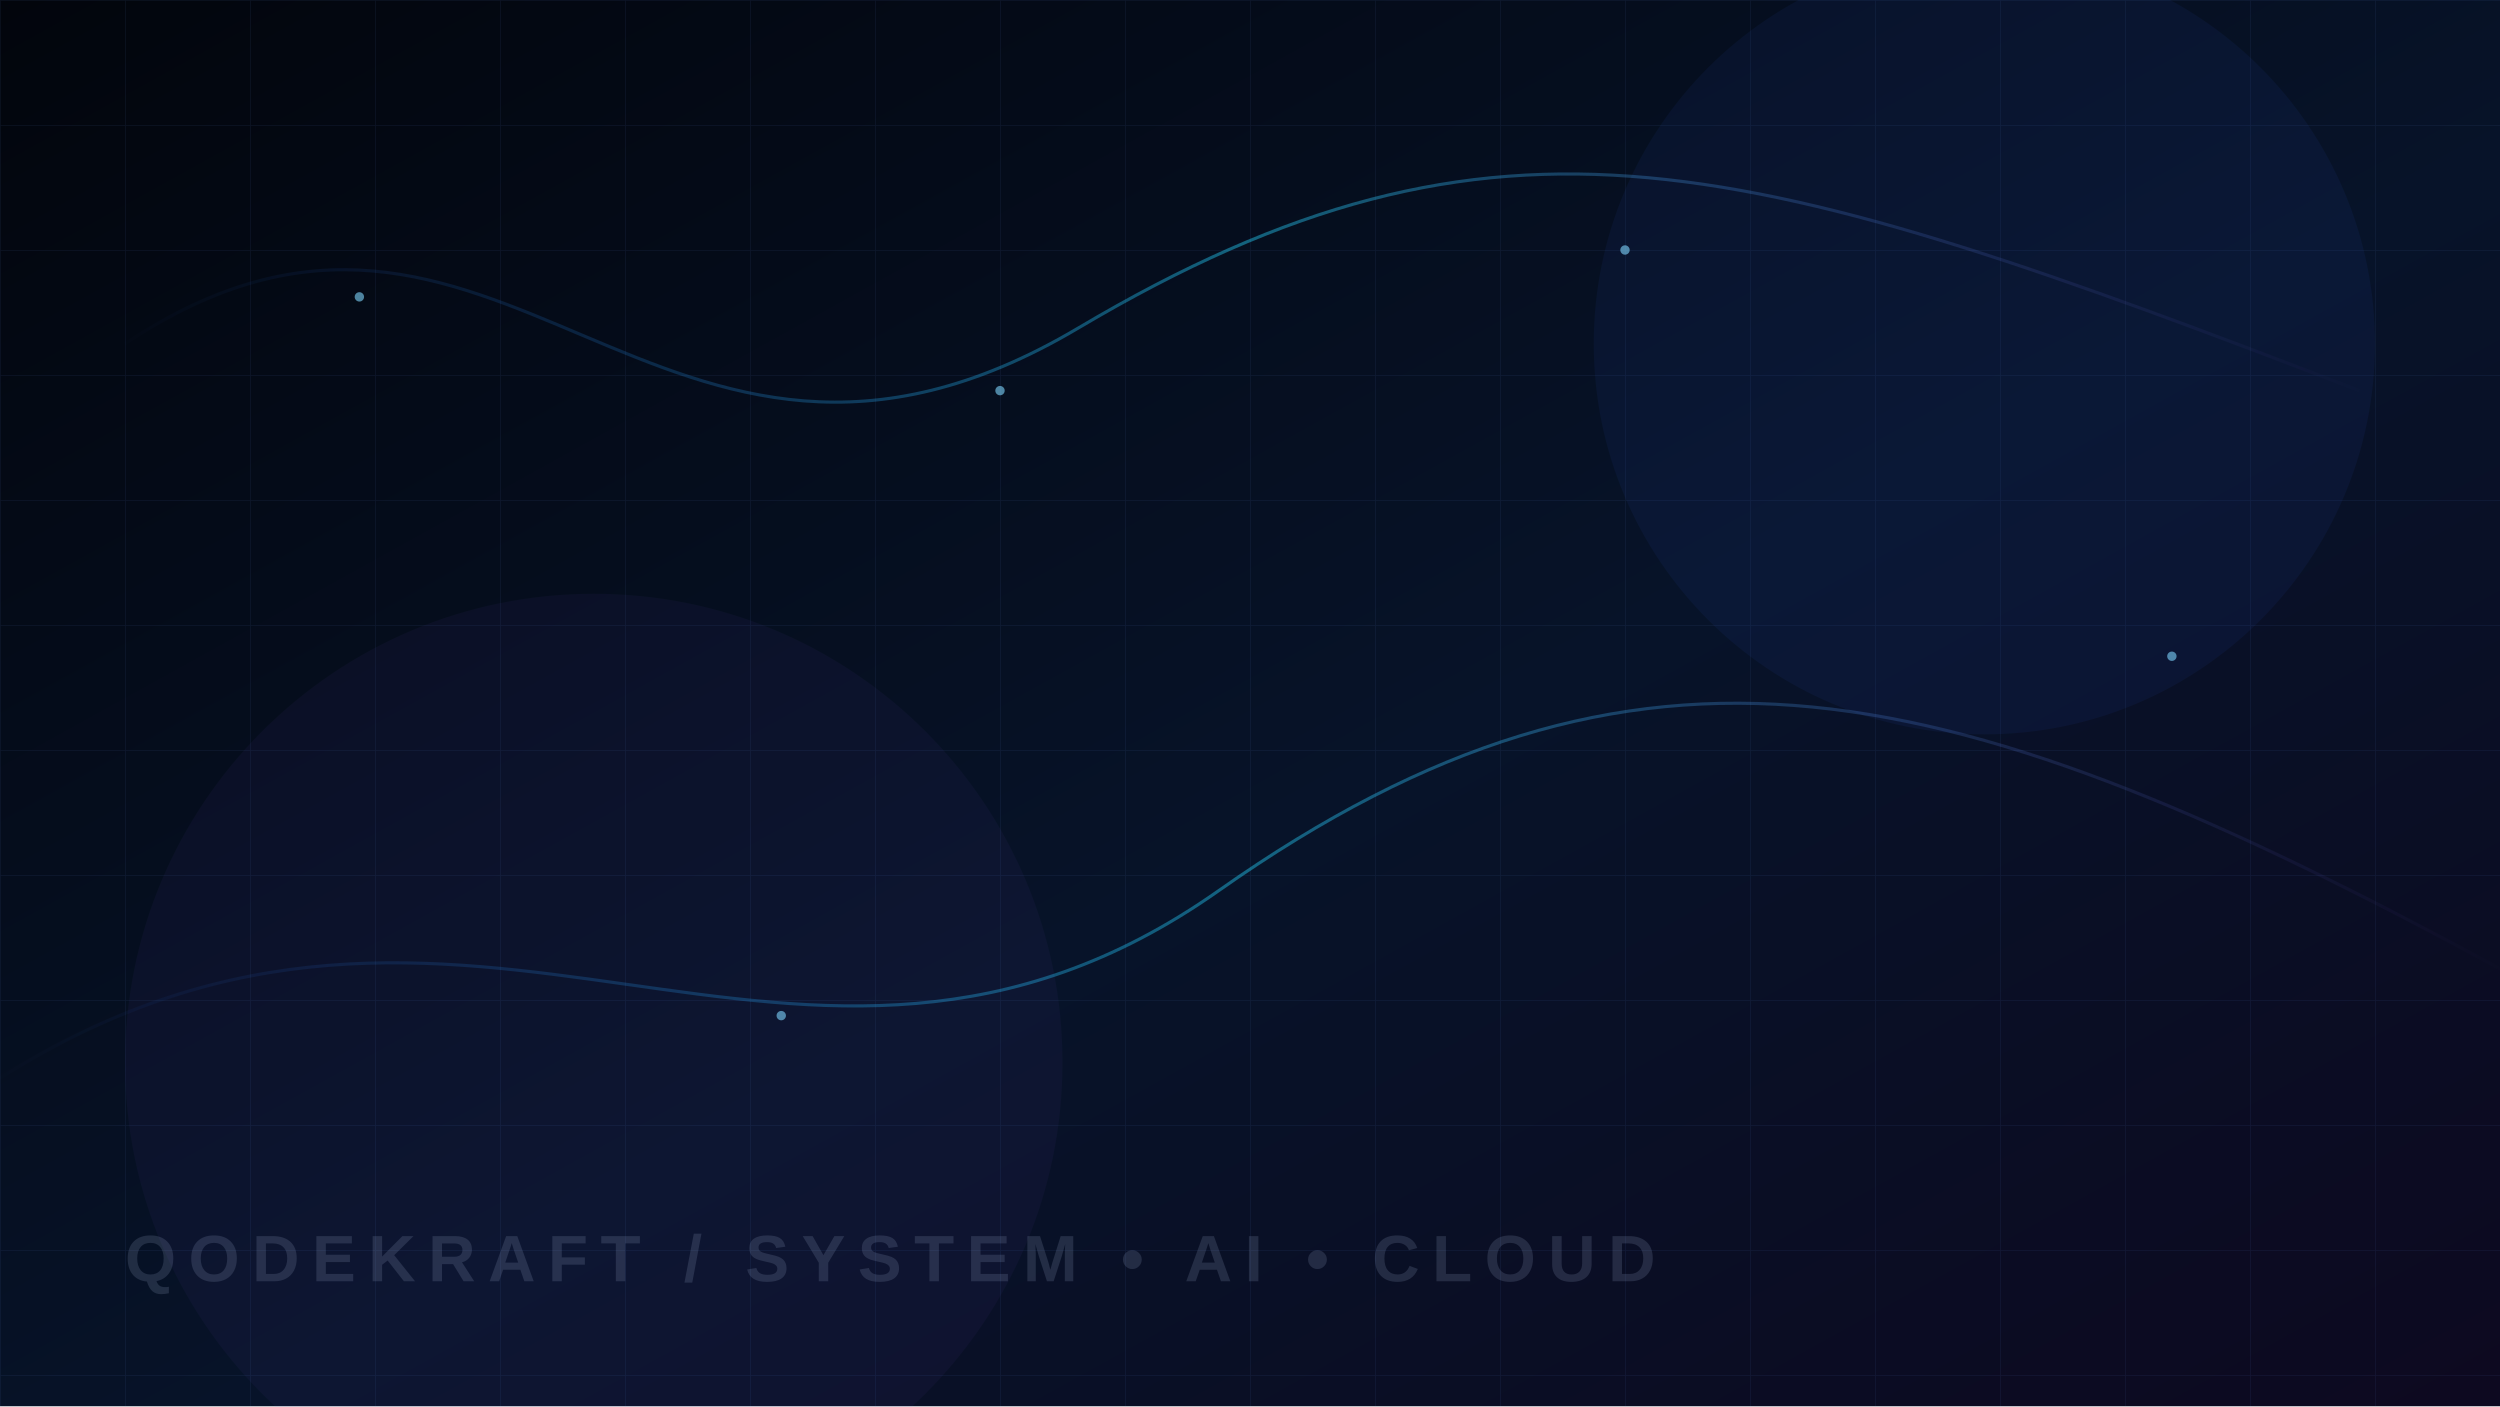
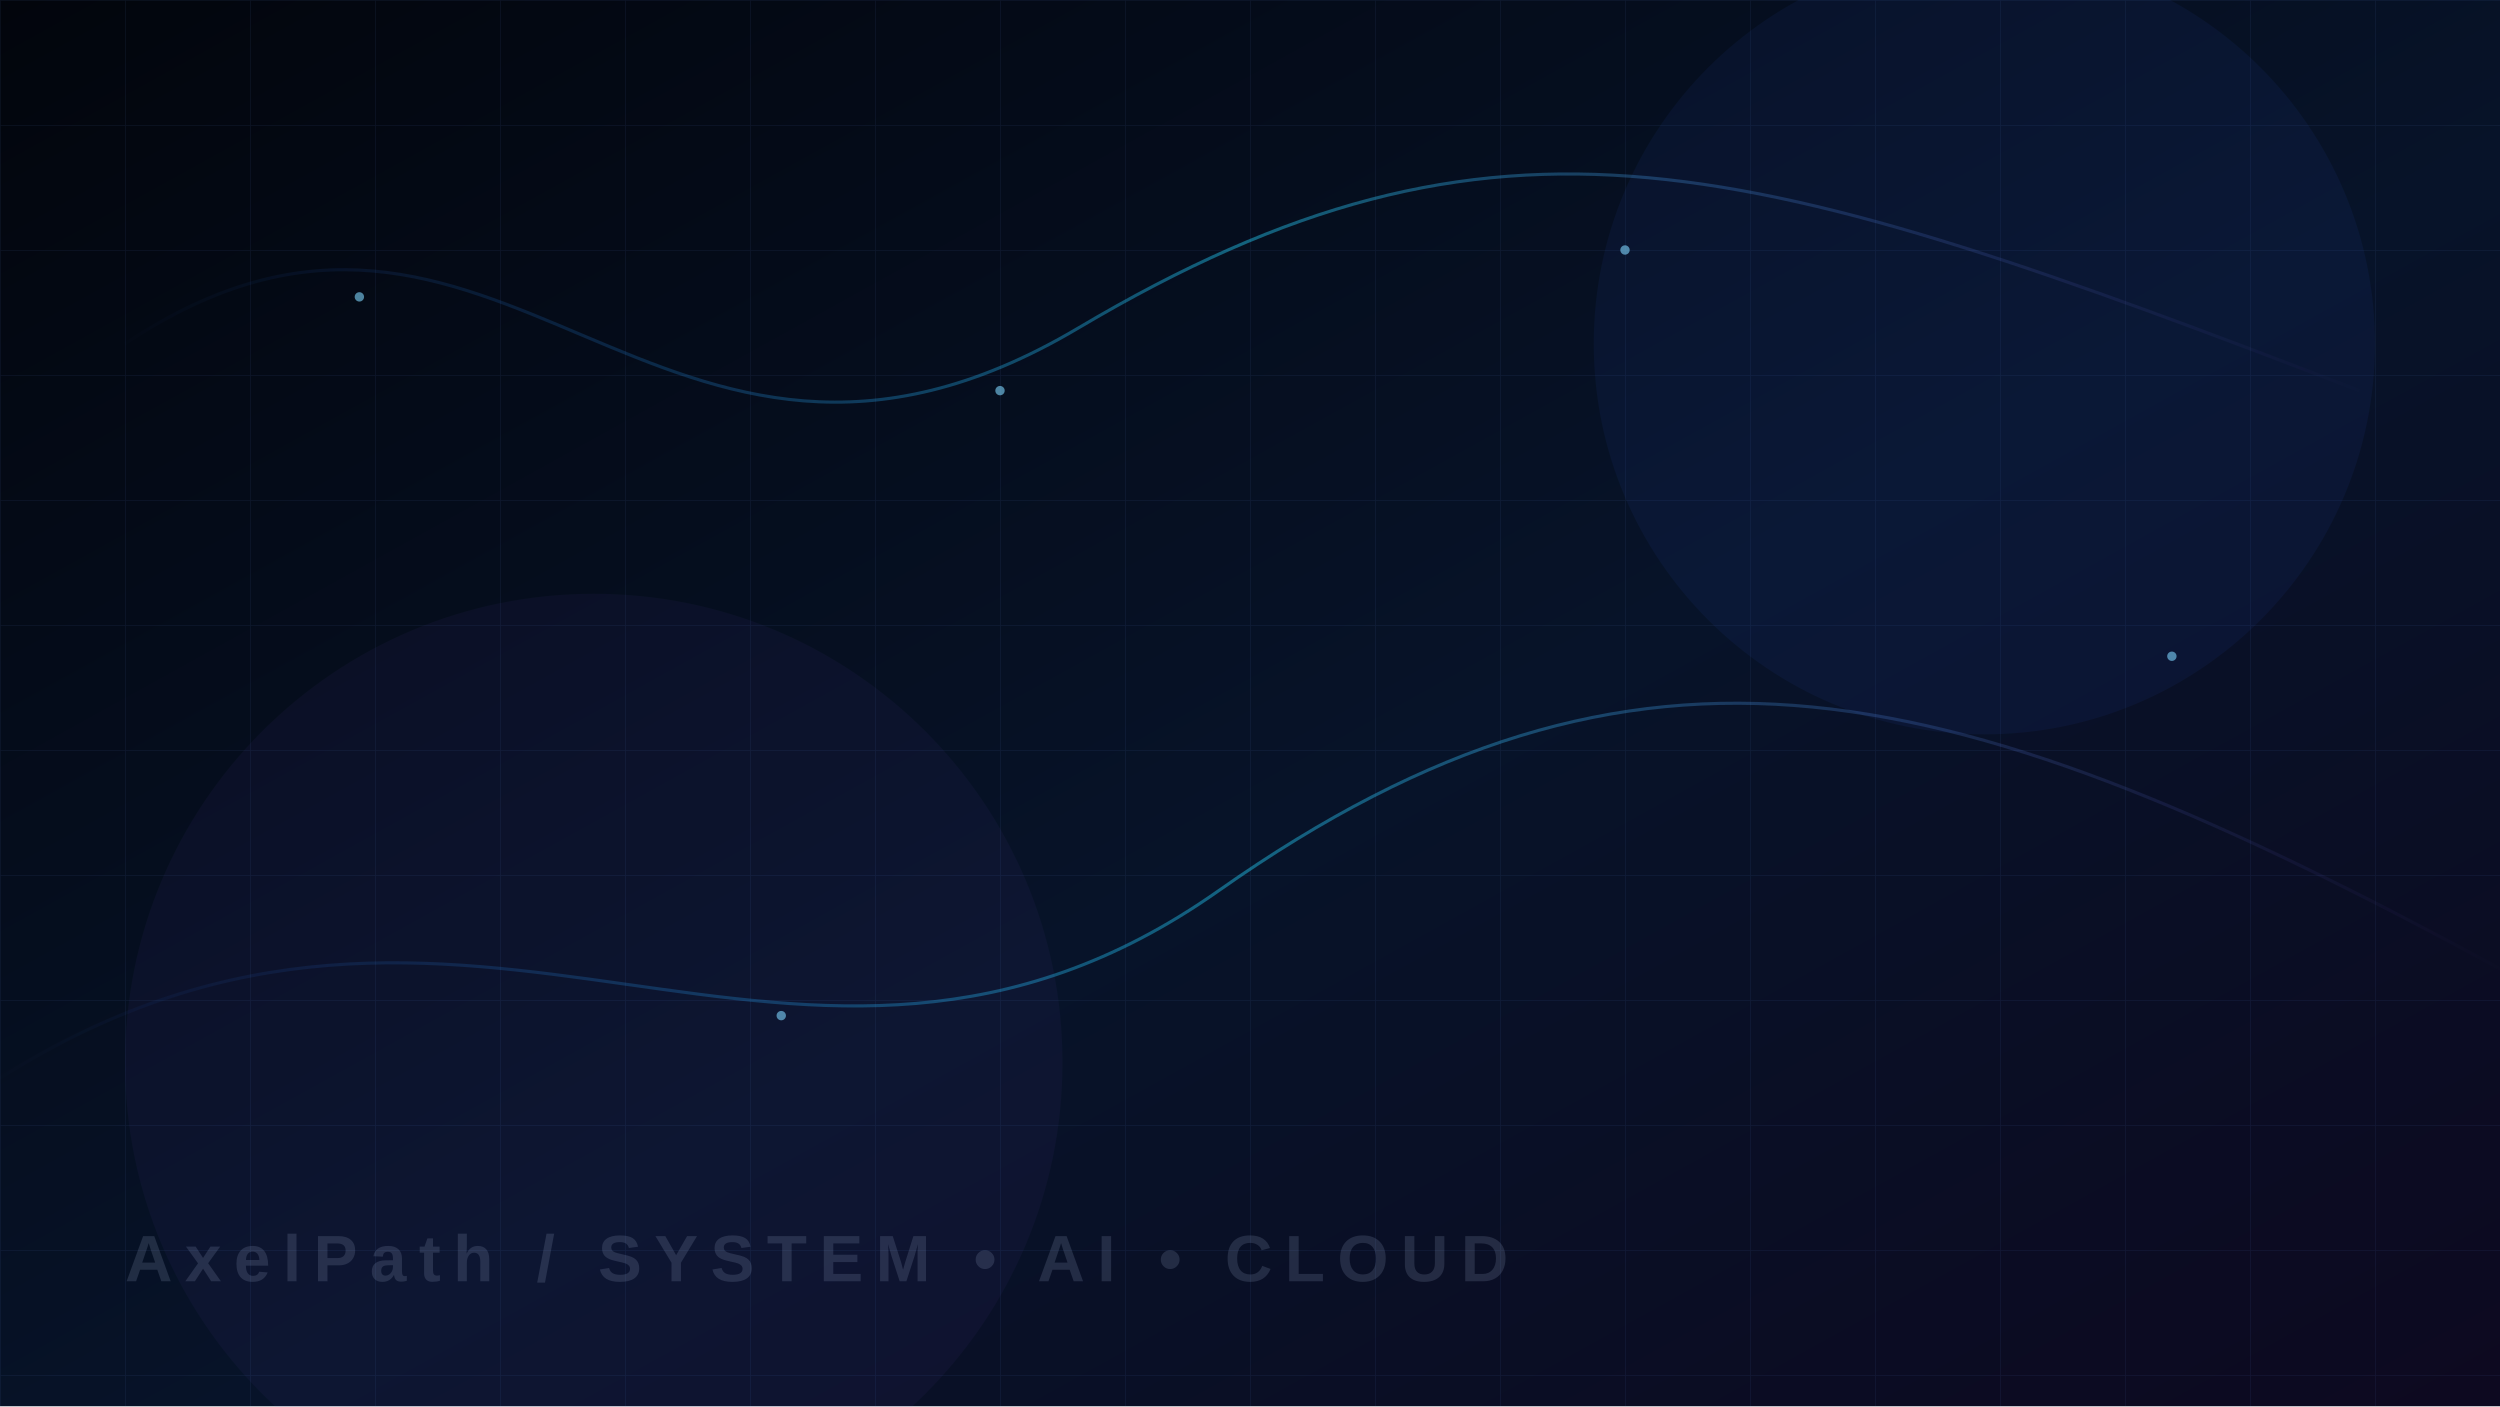
<svg xmlns="http://www.w3.org/2000/svg" viewBox="0 0 1600 900">
  <defs>
    <linearGradient id="b" x1="0" y1="0" x2="1" y2="1">
      <stop stop-color="#02050c" />
      <stop offset=".55" stop-color="#071329" />
      <stop offset="1" stop-color="#0d0920" />
    </linearGradient>
    <pattern id="grid" width="80" height="80" patternUnits="userSpaceOnUse">
      <path d="M80 0H0V80" fill="none" stroke="#78a8ff" stroke-opacity=".08" />
    </pattern>
    <linearGradient id="line">
      <stop stop-color="#2f6bff" stop-opacity="0" />
      <stop offset=".5" stop-color="#25d7ff" stop-opacity=".7" />
      <stop offset="1" stop-color="#8b5cf6" stop-opacity="0" />
    </linearGradient>
  </defs>
  <rect width="1600" height="900" fill="url(#b)" />
  <rect width="1600" height="900" fill="url(#grid)" />
  <circle cx="1270" cy="220" r="250" fill="#2f6bff" opacity=".06" />
  <circle cx="380" cy="680" r="300" fill="#8b5cf6" opacity=".045" />
  <g fill="none" stroke="url(#line)" stroke-width="2" opacity=".6">
    <path d="M80 220 C320 60 420 370 690 210 S1120 100 1510 250" />
    <path d="M0 690 C300 500 510 760 780 570 S1250 430 1600 620" />
  </g>
  <g fill="#7dd3fc" opacity=".6">
    <circle cx="230" cy="190" r="3" />
    <circle cx="640" cy="250" r="3" />
    <circle cx="1040" cy="160" r="3" />
    <circle cx="1390" cy="420" r="3" />
    <circle cx="500" cy="650" r="3" />
  </g>
-   <text x="80" y="820" fill="#9bb0cd" fill-opacity=".18" font-family="Arial,sans-serif" font-size="42" font-weight="800" letter-spacing="8">QODEKRAFT / SYSTEM • AI • CLOUD</text>
+   <text x="80" y="820" fill="#9bb0cd" fill-opacity=".18" font-family="Arial,sans-serif" font-size="42" font-weight="800" letter-spacing="8">AxelPath / SYSTEM • AI • CLOUD</text>
</svg>
